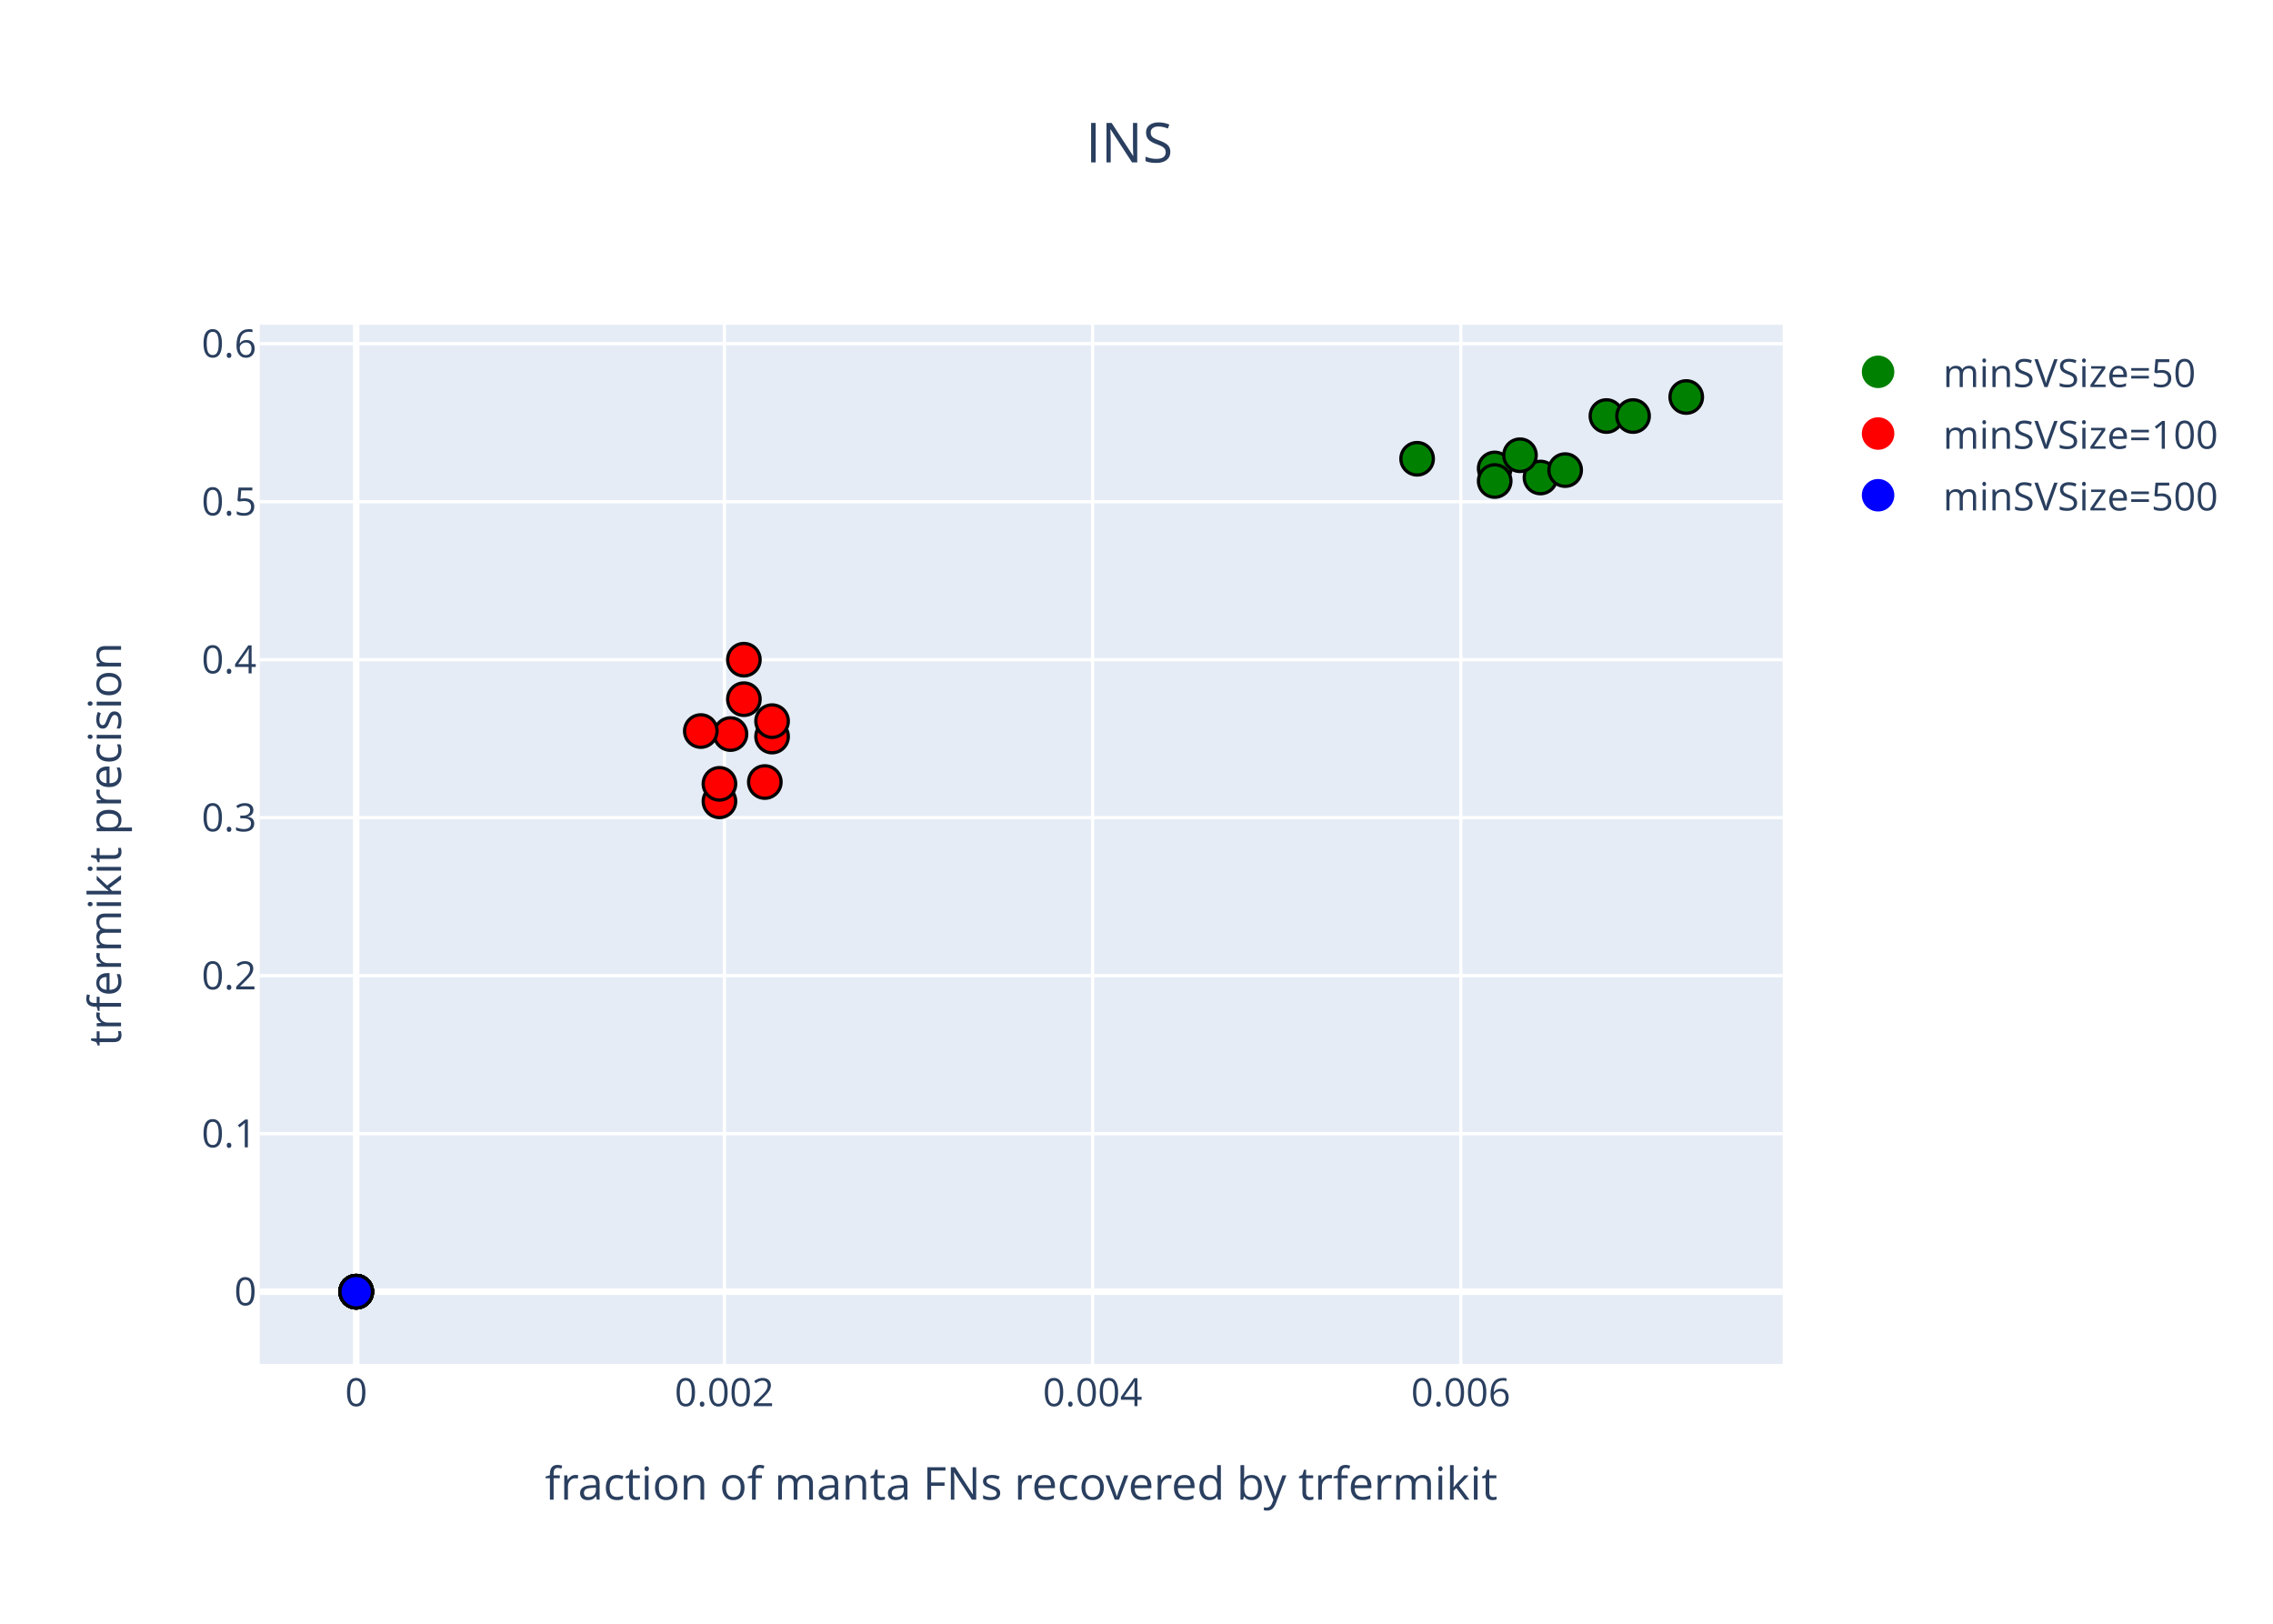
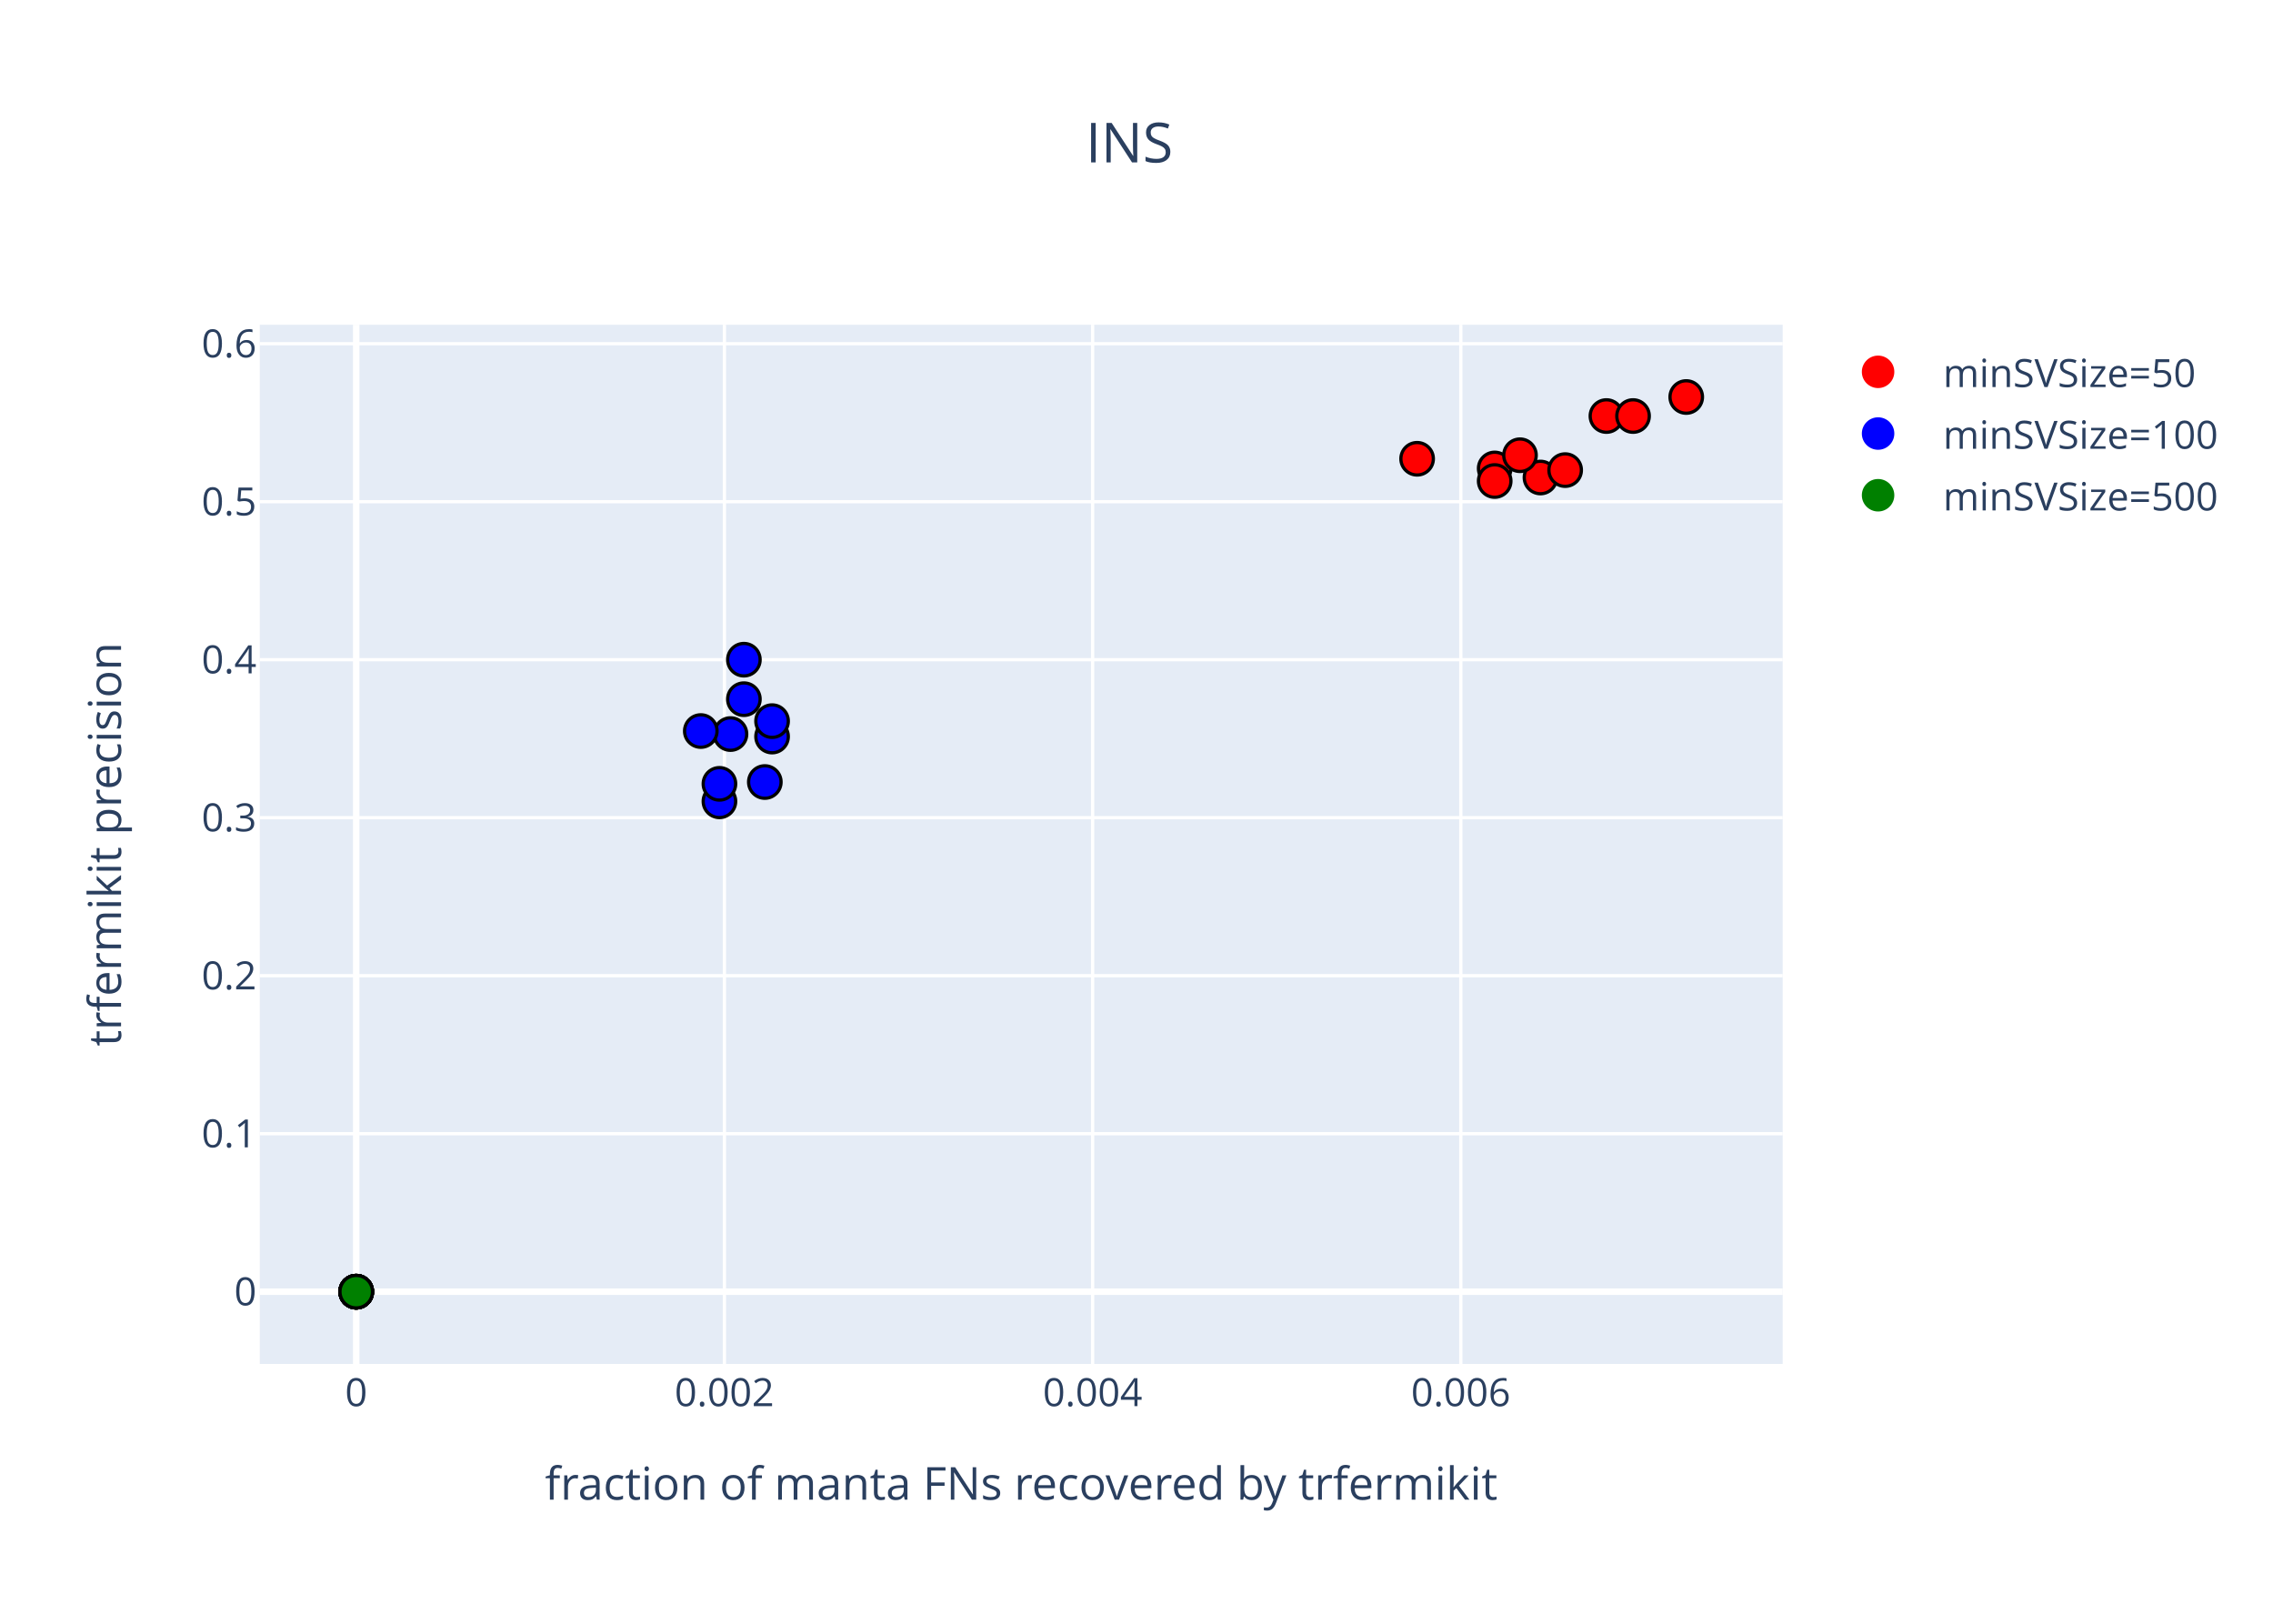
<svg xmlns="http://www.w3.org/2000/svg" class="main-svg" width="700" height="500" style="" viewBox="0 0 700 500">
  <rect x="0" y="0" width="700" height="500" style="fill: rgb(255, 255, 255); fill-opacity: 1;" />
-   <defs id="defs-b07404">
+   <defs id="defs-f51773">
    <g class="clips">
-       <clipPath id="clipb07404xyplot" class="plotclip">
+       <clipPath id="clipf51773xyplot" class="plotclip">
        <rect width="469" height="320" />
      </clipPath>
-       <clipPath class="axesclip" id="clipb07404x">
+       <clipPath class="axesclip" id="clipf51773x">
        <rect x="80" y="0" width="469" height="500" />
      </clipPath>
-       <clipPath class="axesclip" id="clipb07404y">
+       <clipPath class="axesclip" id="clipf51773y">
        <rect x="0" y="100" width="700" height="320" />
      </clipPath>
-       <clipPath class="axesclip" id="clipb07404xy">
+       <clipPath class="axesclip" id="clipf51773xy">
        <rect x="80" y="100" width="469" height="320" />
      </clipPath>
    </g>
    <g class="gradients" />
  </defs>
  <g class="bglayer">
    <rect class="bg" x="80" y="100" width="469" height="320" style="fill: rgb(229, 236, 246); fill-opacity: 1; stroke-width: 0;" />
  </g>
  <g class="layer-below">
    <g class="imagelayer" />
    <g class="shapelayer" />
  </g>
  <g class="cartesianlayer">
    <g class="subplot xy">
      <g class="layer-subplot">
        <g class="shapelayer" />
        <g class="imagelayer" />
      </g>
      <g class="gridlayer">
        <g class="x">
          <path class="xgrid crisp" transform="translate(223.09,0)" d="M0,100v320" style="stroke: rgb(255, 255, 255); stroke-opacity: 1; stroke-width: 1px;" />
          <path class="xgrid crisp" transform="translate(336.49,0)" d="M0,100v320" style="stroke: rgb(255, 255, 255); stroke-opacity: 1; stroke-width: 1px;" />
          <path class="xgrid crisp" transform="translate(449.88,0)" d="M0,100v320" style="stroke: rgb(255, 255, 255); stroke-opacity: 1; stroke-width: 1px;" />
        </g>
        <g class="y">
          <path class="ygrid crisp" transform="translate(0,349.1)" d="M80,0h469" style="stroke: rgb(255, 255, 255); stroke-opacity: 1; stroke-width: 1px;" />
          <path class="ygrid crisp" transform="translate(0,300.45)" d="M80,0h469" style="stroke: rgb(255, 255, 255); stroke-opacity: 1; stroke-width: 1px;" />
          <path class="ygrid crisp" transform="translate(0,251.79)" d="M80,0h469" style="stroke: rgb(255, 255, 255); stroke-opacity: 1; stroke-width: 1px;" />
          <path class="ygrid crisp" transform="translate(0,203.14)" d="M80,0h469" style="stroke: rgb(255, 255, 255); stroke-opacity: 1; stroke-width: 1px;" />
          <path class="ygrid crisp" transform="translate(0,154.49)" d="M80,0h469" style="stroke: rgb(255, 255, 255); stroke-opacity: 1; stroke-width: 1px;" />
          <path class="ygrid crisp" transform="translate(0,105.84)" d="M80,0h469" style="stroke: rgb(255, 255, 255); stroke-opacity: 1; stroke-width: 1px;" />
        </g>
      </g>
      <g class="zerolinelayer">
        <path class="xzl zl crisp" transform="translate(109.7,0)" d="M0,100v320" style="stroke: rgb(255, 255, 255); stroke-opacity: 1; stroke-width: 2px;" />
        <path class="yzl zl crisp" transform="translate(0,397.75)" d="M80,0h469" style="stroke: rgb(255, 255, 255); stroke-opacity: 1; stroke-width: 2px;" />
      </g>
      <path class="xlines-below" />
      <path class="ylines-below" />
      <g class="overlines-below" />
      <g class="xaxislayer-below" />
      <g class="yaxislayer-below" />
      <g class="overaxes-below" />
-       <g class="plot" transform="translate(80,100)" clip-path="url('#clipb07404xyplot')">
+       <g class="plot" transform="translate(80,100)" clip-path="url('#clipf51773xyplot')">
        <g class="scatterlayer mlayer">
-           <g class="trace scatter traced573a1" style="stroke-miterlimit: 2; opacity: 1;">
+           <g class="trace scatter trace09f946" style="stroke-miterlimit: 2; opacity: 1;">
            <g class="fills" />
            <g class="errorbars" />
            <g class="lines" />
            <g class="points">
-               <path class="point" transform="translate(157.77,126.81)" d="M5,0A5,5 0 1,1 0,-5A5,5 0 0,1 5,0Z" style="opacity: 1; stroke-width: 1px; fill: rgb(255, 0, 0); fill-opacity: 1; stroke: rgb(0, 0, 0); stroke-opacity: 1;" />
-               <path class="point" transform="translate(144.96,126.04)" d="M5,0A5,5 0 1,1 0,-5A5,5 0 0,1 5,0Z" style="opacity: 1; stroke-width: 1px; fill: rgb(255, 0, 0); fill-opacity: 1; stroke: rgb(0, 0, 0); stroke-opacity: 1;" />
-               <path class="point" transform="translate(157.77,122.06)" d="M5,0A5,5 0 1,1 0,-5A5,5 0 0,1 5,0Z" style="opacity: 1; stroke-width: 1px; fill: rgb(255, 0, 0); fill-opacity: 1; stroke: rgb(0, 0, 0); stroke-opacity: 1;" />
-               <path class="point" transform="translate(155.54,140.81)" d="M5,0A5,5 0 1,1 0,-5A5,5 0 0,1 5,0Z" style="opacity: 1; stroke-width: 1px; fill: rgb(255, 0, 0); fill-opacity: 1; stroke: rgb(0, 0, 0); stroke-opacity: 1;" />
-               <path class="point" transform="translate(141.56,146.76)" d="M5,0A5,5 0 1,1 0,-5A5,5 0 0,1 5,0Z" style="opacity: 1; stroke-width: 1px; fill: rgb(255, 0, 0); fill-opacity: 1; stroke: rgb(0, 0, 0); stroke-opacity: 1;" />
-               <path class="point" transform="translate(141.56,141.37)" d="M5,0A5,5 0 1,1 0,-5A5,5 0 0,1 5,0Z" style="opacity: 1; stroke-width: 1px; fill: rgb(255, 0, 0); fill-opacity: 1; stroke: rgb(0, 0, 0); stroke-opacity: 1;" />
-               <path class="point" transform="translate(149.09,115.3)" d="M5,0A5,5 0 1,1 0,-5A5,5 0 0,1 5,0Z" style="opacity: 1; stroke-width: 1px; fill: rgb(255, 0, 0); fill-opacity: 1; stroke: rgb(0, 0, 0); stroke-opacity: 1;" />
-               <path class="point" transform="translate(149.09,103.14)" d="M5,0A5,5 0 1,1 0,-5A5,5 0 0,1 5,0Z" style="opacity: 1; stroke-width: 1px; fill: rgb(255, 0, 0); fill-opacity: 1; stroke: rgb(0, 0, 0); stroke-opacity: 1;" />
-               <path class="point" transform="translate(135.82,125.11)" d="M5,0A5,5 0 1,1 0,-5A5,5 0 0,1 5,0Z" style="opacity: 1; stroke-width: 1px; fill: rgb(255, 0, 0); fill-opacity: 1; stroke: rgb(0, 0, 0); stroke-opacity: 1;" />
-               <path class="point" transform="translate(29.7,297.75)" d="M5,0A5,5 0 1,1 0,-5A5,5 0 0,1 5,0Z" style="opacity: 1; stroke-width: 1px; fill: rgb(0, 0, 255); fill-opacity: 1; stroke: rgb(0, 0, 0); stroke-opacity: 1;" />
-               <path class="point" transform="translate(29.7,297.75)" d="M5,0A5,5 0 1,1 0,-5A5,5 0 0,1 5,0Z" style="opacity: 1; stroke-width: 1px; fill: rgb(0, 0, 255); fill-opacity: 1; stroke: rgb(0, 0, 0); stroke-opacity: 1;" />
-               <path class="point" transform="translate(29.7,297.75)" d="M5,0A5,5 0 1,1 0,-5A5,5 0 0,1 5,0Z" style="opacity: 1; stroke-width: 1px; fill: rgb(0, 0, 255); fill-opacity: 1; stroke: rgb(0, 0, 0); stroke-opacity: 1;" />
-               <path class="point" transform="translate(29.7,297.75)" d="M5,0A5,5 0 1,1 0,-5A5,5 0 0,1 5,0Z" style="opacity: 1; stroke-width: 1px; fill: rgb(0, 0, 255); fill-opacity: 1; stroke: rgb(0, 0, 0); stroke-opacity: 1;" />
-               <path class="point" transform="translate(29.7,297.75)" d="M5,0A5,5 0 1,1 0,-5A5,5 0 0,1 5,0Z" style="opacity: 1; stroke-width: 1px; fill: rgb(0, 0, 255); fill-opacity: 1; stroke: rgb(0, 0, 0); stroke-opacity: 1;" />
-               <path class="point" transform="translate(29.7,297.75)" d="M5,0A5,5 0 1,1 0,-5A5,5 0 0,1 5,0Z" style="opacity: 1; stroke-width: 1px; fill: rgb(0, 0, 255); fill-opacity: 1; stroke: rgb(0, 0, 0); stroke-opacity: 1;" />
-               <path class="point" transform="translate(29.7,297.75)" d="M5,0A5,5 0 1,1 0,-5A5,5 0 0,1 5,0Z" style="opacity: 1; stroke-width: 1px; fill: rgb(0, 0, 255); fill-opacity: 1; stroke: rgb(0, 0, 0); stroke-opacity: 1;" />
-               <path class="point" transform="translate(29.7,297.75)" d="M5,0A5,5 0 1,1 0,-5A5,5 0 0,1 5,0Z" style="opacity: 1; stroke-width: 1px; fill: rgb(0, 0, 255); fill-opacity: 1; stroke: rgb(0, 0, 0); stroke-opacity: 1;" />
-               <path class="point" transform="translate(29.7,297.75)" d="M5,0A5,5 0 1,1 0,-5A5,5 0 0,1 5,0Z" style="opacity: 1; stroke-width: 1px; fill: rgb(0, 0, 255); fill-opacity: 1; stroke: rgb(0, 0, 0); stroke-opacity: 1;" />
-               <path class="point" transform="translate(394.41,47.04)" d="M5,0A5,5 0 1,1 0,-5A5,5 0 0,1 5,0Z" style="opacity: 1; stroke-width: 1px; fill: rgb(0, 128, 0); fill-opacity: 1; stroke: rgb(0, 0, 0); stroke-opacity: 1;" />
-               <path class="point" transform="translate(402.01,44.76)" d="M5,0A5,5 0 1,1 0,-5A5,5 0 0,1 5,0Z" style="opacity: 1; stroke-width: 1px; fill: rgb(0, 128, 0); fill-opacity: 1; stroke: rgb(0, 0, 0); stroke-opacity: 1;" />
-               <path class="point" transform="translate(356.42,41.27)" d="M5,0A5,5 0 1,1 0,-5A5,5 0 0,1 5,0Z" style="opacity: 1; stroke-width: 1px; fill: rgb(0, 128, 0); fill-opacity: 1; stroke: rgb(0, 0, 0); stroke-opacity: 1;" />
-               <path class="point" transform="translate(439.3,22.25)" d="M5,0A5,5 0 1,1 0,-5A5,5 0 0,1 5,0Z" style="opacity: 1; stroke-width: 1px; fill: rgb(0, 128, 0); fill-opacity: 1; stroke: rgb(0, 0, 0); stroke-opacity: 1;" />
-               <path class="point" transform="translate(414.72,28.11)" d="M5,0A5,5 0 1,1 0,-5A5,5 0 0,1 5,0Z" style="opacity: 1; stroke-width: 1px; fill: rgb(0, 128, 0); fill-opacity: 1; stroke: rgb(0, 0, 0); stroke-opacity: 1;" />
-               <path class="point" transform="translate(422.92,28.11)" d="M5,0A5,5 0 1,1 0,-5A5,5 0 0,1 5,0Z" style="opacity: 1; stroke-width: 1px; fill: rgb(0, 128, 0); fill-opacity: 1; stroke: rgb(0, 0, 0); stroke-opacity: 1;" />
-               <path class="point" transform="translate(380.31,44.25)" d="M5,0A5,5 0 1,1 0,-5A5,5 0 0,1 5,0Z" style="opacity: 1; stroke-width: 1px; fill: rgb(0, 128, 0); fill-opacity: 1; stroke: rgb(0, 0, 0); stroke-opacity: 1;" />
-               <path class="point" transform="translate(380.31,48.12)" d="M5,0A5,5 0 1,1 0,-5A5,5 0 0,1 5,0Z" style="opacity: 1; stroke-width: 1px; fill: rgb(0, 128, 0); fill-opacity: 1; stroke: rgb(0, 0, 0); stroke-opacity: 1;" />
-               <path class="point" transform="translate(388.1,40.18)" d="M5,0A5,5 0 1,1 0,-5A5,5 0 0,1 5,0Z" style="opacity: 1; stroke-width: 1px; fill: rgb(0, 128, 0); fill-opacity: 1; stroke: rgb(0, 0, 0); stroke-opacity: 1;" />
-             </g>
-             <g class="text" />
-           </g>
-           <g class="trace scatter traced075d9" style="stroke-miterlimit: 2; opacity: 1;">
+               <path class="point" transform="translate(157.77,126.81)" d="M5,0A5,5 0 1,1 0,-5A5,5 0 0,1 5,0Z" style="opacity: 1; stroke-width: 1px; fill: rgb(0, 0, 255); fill-opacity: 1; stroke: rgb(0, 0, 0); stroke-opacity: 1;" />
+               <path class="point" transform="translate(144.96,126.04)" d="M5,0A5,5 0 1,1 0,-5A5,5 0 0,1 5,0Z" style="opacity: 1; stroke-width: 1px; fill: rgb(0, 0, 255); fill-opacity: 1; stroke: rgb(0, 0, 0); stroke-opacity: 1;" />
+               <path class="point" transform="translate(157.77,122.06)" d="M5,0A5,5 0 1,1 0,-5A5,5 0 0,1 5,0Z" style="opacity: 1; stroke-width: 1px; fill: rgb(0, 0, 255); fill-opacity: 1; stroke: rgb(0, 0, 0); stroke-opacity: 1;" />
+               <path class="point" transform="translate(155.54,140.81)" d="M5,0A5,5 0 1,1 0,-5A5,5 0 0,1 5,0Z" style="opacity: 1; stroke-width: 1px; fill: rgb(0, 0, 255); fill-opacity: 1; stroke: rgb(0, 0, 0); stroke-opacity: 1;" />
+               <path class="point" transform="translate(141.56,146.76)" d="M5,0A5,5 0 1,1 0,-5A5,5 0 0,1 5,0Z" style="opacity: 1; stroke-width: 1px; fill: rgb(0, 0, 255); fill-opacity: 1; stroke: rgb(0, 0, 0); stroke-opacity: 1;" />
+               <path class="point" transform="translate(141.56,141.37)" d="M5,0A5,5 0 1,1 0,-5A5,5 0 0,1 5,0Z" style="opacity: 1; stroke-width: 1px; fill: rgb(0, 0, 255); fill-opacity: 1; stroke: rgb(0, 0, 0); stroke-opacity: 1;" />
+               <path class="point" transform="translate(149.09,115.3)" d="M5,0A5,5 0 1,1 0,-5A5,5 0 0,1 5,0Z" style="opacity: 1; stroke-width: 1px; fill: rgb(0, 0, 255); fill-opacity: 1; stroke: rgb(0, 0, 0); stroke-opacity: 1;" />
+               <path class="point" transform="translate(149.09,103.14)" d="M5,0A5,5 0 1,1 0,-5A5,5 0 0,1 5,0Z" style="opacity: 1; stroke-width: 1px; fill: rgb(0, 0, 255); fill-opacity: 1; stroke: rgb(0, 0, 0); stroke-opacity: 1;" />
+               <path class="point" transform="translate(135.82,125.11)" d="M5,0A5,5 0 1,1 0,-5A5,5 0 0,1 5,0Z" style="opacity: 1; stroke-width: 1px; fill: rgb(0, 0, 255); fill-opacity: 1; stroke: rgb(0, 0, 0); stroke-opacity: 1;" />
+               <path class="point" transform="translate(29.7,297.75)" d="M5,0A5,5 0 1,1 0,-5A5,5 0 0,1 5,0Z" style="opacity: 1; stroke-width: 1px; fill: rgb(0, 128, 0); fill-opacity: 1; stroke: rgb(0, 0, 0); stroke-opacity: 1;" />
+               <path class="point" transform="translate(29.7,297.75)" d="M5,0A5,5 0 1,1 0,-5A5,5 0 0,1 5,0Z" style="opacity: 1; stroke-width: 1px; fill: rgb(0, 128, 0); fill-opacity: 1; stroke: rgb(0, 0, 0); stroke-opacity: 1;" />
+               <path class="point" transform="translate(29.7,297.75)" d="M5,0A5,5 0 1,1 0,-5A5,5 0 0,1 5,0Z" style="opacity: 1; stroke-width: 1px; fill: rgb(0, 128, 0); fill-opacity: 1; stroke: rgb(0, 0, 0); stroke-opacity: 1;" />
+               <path class="point" transform="translate(29.7,297.75)" d="M5,0A5,5 0 1,1 0,-5A5,5 0 0,1 5,0Z" style="opacity: 1; stroke-width: 1px; fill: rgb(0, 128, 0); fill-opacity: 1; stroke: rgb(0, 0, 0); stroke-opacity: 1;" />
+               <path class="point" transform="translate(29.7,297.75)" d="M5,0A5,5 0 1,1 0,-5A5,5 0 0,1 5,0Z" style="opacity: 1; stroke-width: 1px; fill: rgb(0, 128, 0); fill-opacity: 1; stroke: rgb(0, 0, 0); stroke-opacity: 1;" />
+               <path class="point" transform="translate(29.7,297.75)" d="M5,0A5,5 0 1,1 0,-5A5,5 0 0,1 5,0Z" style="opacity: 1; stroke-width: 1px; fill: rgb(0, 128, 0); fill-opacity: 1; stroke: rgb(0, 0, 0); stroke-opacity: 1;" />
+               <path class="point" transform="translate(29.7,297.75)" d="M5,0A5,5 0 1,1 0,-5A5,5 0 0,1 5,0Z" style="opacity: 1; stroke-width: 1px; fill: rgb(0, 128, 0); fill-opacity: 1; stroke: rgb(0, 0, 0); stroke-opacity: 1;" />
+               <path class="point" transform="translate(29.7,297.75)" d="M5,0A5,5 0 1,1 0,-5A5,5 0 0,1 5,0Z" style="opacity: 1; stroke-width: 1px; fill: rgb(0, 128, 0); fill-opacity: 1; stroke: rgb(0, 0, 0); stroke-opacity: 1;" />
+               <path class="point" transform="translate(29.7,297.75)" d="M5,0A5,5 0 1,1 0,-5A5,5 0 0,1 5,0Z" style="opacity: 1; stroke-width: 1px; fill: rgb(0, 128, 0); fill-opacity: 1; stroke: rgb(0, 0, 0); stroke-opacity: 1;" />
+               <path class="point" transform="translate(394.41,47.04)" d="M5,0A5,5 0 1,1 0,-5A5,5 0 0,1 5,0Z" style="opacity: 1; stroke-width: 1px; fill: rgb(255, 0, 0); fill-opacity: 1; stroke: rgb(0, 0, 0); stroke-opacity: 1;" />
+               <path class="point" transform="translate(402.01,44.76)" d="M5,0A5,5 0 1,1 0,-5A5,5 0 0,1 5,0Z" style="opacity: 1; stroke-width: 1px; fill: rgb(255, 0, 0); fill-opacity: 1; stroke: rgb(0, 0, 0); stroke-opacity: 1;" />
+               <path class="point" transform="translate(356.42,41.27)" d="M5,0A5,5 0 1,1 0,-5A5,5 0 0,1 5,0Z" style="opacity: 1; stroke-width: 1px; fill: rgb(255, 0, 0); fill-opacity: 1; stroke: rgb(0, 0, 0); stroke-opacity: 1;" />
+               <path class="point" transform="translate(439.3,22.25)" d="M5,0A5,5 0 1,1 0,-5A5,5 0 0,1 5,0Z" style="opacity: 1; stroke-width: 1px; fill: rgb(255, 0, 0); fill-opacity: 1; stroke: rgb(0, 0, 0); stroke-opacity: 1;" />
+               <path class="point" transform="translate(414.72,28.11)" d="M5,0A5,5 0 1,1 0,-5A5,5 0 0,1 5,0Z" style="opacity: 1; stroke-width: 1px; fill: rgb(255, 0, 0); fill-opacity: 1; stroke: rgb(0, 0, 0); stroke-opacity: 1;" />
+               <path class="point" transform="translate(422.92,28.11)" d="M5,0A5,5 0 1,1 0,-5A5,5 0 0,1 5,0Z" style="opacity: 1; stroke-width: 1px; fill: rgb(255, 0, 0); fill-opacity: 1; stroke: rgb(0, 0, 0); stroke-opacity: 1;" />
+               <path class="point" transform="translate(380.31,44.25)" d="M5,0A5,5 0 1,1 0,-5A5,5 0 0,1 5,0Z" style="opacity: 1; stroke-width: 1px; fill: rgb(255, 0, 0); fill-opacity: 1; stroke: rgb(0, 0, 0); stroke-opacity: 1;" />
+               <path class="point" transform="translate(380.31,48.12)" d="M5,0A5,5 0 1,1 0,-5A5,5 0 0,1 5,0Z" style="opacity: 1; stroke-width: 1px; fill: rgb(255, 0, 0); fill-opacity: 1; stroke: rgb(0, 0, 0); stroke-opacity: 1;" />
+               <path class="point" transform="translate(388.1,40.18)" d="M5,0A5,5 0 1,1 0,-5A5,5 0 0,1 5,0Z" style="opacity: 1; stroke-width: 1px; fill: rgb(255, 0, 0); fill-opacity: 1; stroke: rgb(0, 0, 0); stroke-opacity: 1;" />
+             </g>
+             <g class="text" />
+           </g>
+           <g class="trace scatter trace6629ec" style="stroke-miterlimit: 2; opacity: 1;">
            <g class="fills" />
            <g class="errorbars" />
            <g class="lines" />
            <g class="points" />
            <g class="text" />
          </g>
-           <g class="trace scatter trace0add00" style="stroke-miterlimit: 2; opacity: 1;">
+           <g class="trace scatter trace76f79d" style="stroke-miterlimit: 2; opacity: 1;">
            <g class="fills" />
            <g class="errorbars" />
            <g class="lines" />
            <g class="points" />
            <g class="text" />
          </g>
-           <g class="trace scatter trace617a0d" style="stroke-miterlimit: 2; opacity: 1;">
+           <g class="trace scatter tracef850d9" style="stroke-miterlimit: 2; opacity: 1;">
            <g class="fills" />
            <g class="errorbars" />
            <g class="lines" />
            <g class="points" />
            <g class="text" />
          </g>
        </g>
      </g>
      <g class="overplot" />
      <path class="xlines-above crisp" d="M0,0" style="fill: none;" />
      <path class="ylines-above crisp" d="M0,0" style="fill: none;" />
      <g class="overlines-above" />
      <g class="xaxislayer-above">
        <g class="xtick">
          <text text-anchor="middle" x="0" y="433" transform="translate(109.7,0)" style="font-family: 'Open Sans', verdana, arial, sans-serif; font-size: 12px; fill: rgb(42, 63, 95); fill-opacity: 1; white-space: pre;">0</text>
        </g>
        <g class="xtick">
          <text text-anchor="middle" x="0" y="433" transform="translate(223.09,0)" style="font-family: 'Open Sans', verdana, arial, sans-serif; font-size: 12px; fill: rgb(42, 63, 95); fill-opacity: 1; white-space: pre;">0.002</text>
        </g>
        <g class="xtick">
          <text text-anchor="middle" x="0" y="433" transform="translate(336.49,0)" style="font-family: 'Open Sans', verdana, arial, sans-serif; font-size: 12px; fill: rgb(42, 63, 95); fill-opacity: 1; white-space: pre;">0.004</text>
        </g>
        <g class="xtick">
          <text text-anchor="middle" x="0" y="433" transform="translate(449.88,0)" style="font-family: 'Open Sans', verdana, arial, sans-serif; font-size: 12px; fill: rgb(42, 63, 95); fill-opacity: 1; white-space: pre;">0.006</text>
        </g>
      </g>
      <g class="yaxislayer-above">
        <g class="ytick">
          <text text-anchor="end" x="79" y="4.2" transform="translate(0,397.75)" style="font-family: 'Open Sans', verdana, arial, sans-serif; font-size: 12px; fill: rgb(42, 63, 95); fill-opacity: 1; white-space: pre;">0</text>
        </g>
        <g class="ytick">
          <text text-anchor="end" x="79" y="4.2" transform="translate(0,349.1)" style="font-family: 'Open Sans', verdana, arial, sans-serif; font-size: 12px; fill: rgb(42, 63, 95); fill-opacity: 1; white-space: pre;">0.1</text>
        </g>
        <g class="ytick">
          <text text-anchor="end" x="79" y="4.2" transform="translate(0,300.45)" style="font-family: 'Open Sans', verdana, arial, sans-serif; font-size: 12px; fill: rgb(42, 63, 95); fill-opacity: 1; white-space: pre;">0.2</text>
        </g>
        <g class="ytick">
          <text text-anchor="end" x="79" y="4.2" transform="translate(0,251.79)" style="font-family: 'Open Sans', verdana, arial, sans-serif; font-size: 12px; fill: rgb(42, 63, 95); fill-opacity: 1; white-space: pre;">0.3</text>
        </g>
        <g class="ytick">
          <text text-anchor="end" x="79" y="4.2" transform="translate(0,203.14)" style="font-family: 'Open Sans', verdana, arial, sans-serif; font-size: 12px; fill: rgb(42, 63, 95); fill-opacity: 1; white-space: pre;">0.4</text>
        </g>
        <g class="ytick">
          <text text-anchor="end" x="79" y="4.2" transform="translate(0,154.49)" style="font-family: 'Open Sans', verdana, arial, sans-serif; font-size: 12px; fill: rgb(42, 63, 95); fill-opacity: 1; white-space: pre;">0.5</text>
        </g>
        <g class="ytick">
          <text text-anchor="end" x="79" y="4.2" transform="translate(0,105.84)" style="font-family: 'Open Sans', verdana, arial, sans-serif; font-size: 12px; fill: rgb(42, 63, 95); fill-opacity: 1; white-space: pre;">0.6</text>
        </g>
      </g>
      <g class="overaxes-above" />
    </g>
  </g>
  <g class="polarlayer" />
  <g class="ternarylayer" />
  <g class="geolayer" />
  <g class="funnelarealayer" />
  <g class="pielayer" />
  <g class="treemaplayer" />
  <g class="sunburstlayer" />
  <g class="glimages" />
-   <defs id="topdefs-b07404">
+   <defs id="topdefs-f51773">
    <g class="clips" />
-     <clipPath id="legendb07404">
+     <clipPath id="legendf51773">
      <rect width="130" height="67" x="0" y="0" />
    </clipPath>
  </defs>
  <g class="layer-above">
    <g class="imagelayer" />
    <g class="shapelayer" />
  </g>
  <g class="infolayer">
    <g class="legend" pointer-events="all" transform="translate(558.38,100)">
      <rect class="bg" shape-rendering="crispEdges" width="130" height="67" x="0" y="0" style="stroke: rgb(68, 68, 68); stroke-opacity: 1; fill: rgb(255, 255, 255); fill-opacity: 1; stroke-width: 0px;" />
-       <g class="scrollbox" transform="" clip-path="url('#legendb07404')">
+       <g class="scrollbox" transform="" clip-path="url('#legendf51773')">
        <g class="groups">
          <g class="traces" transform="translate(0,14.5)" style="opacity: 1;">
            <text class="legendtext" text-anchor="start" x="40" y="4.68" style="font-family: 'Open Sans', verdana, arial, sans-serif; font-size: 12px; fill: rgb(42, 63, 95); fill-opacity: 1; white-space: pre;">minSVSize=50</text>
            <g class="layers" style="opacity: 1;">
              <g class="legendfill" />
              <g class="legendlines" />
              <g class="legendsymbols">
                <g class="legendpoints">
-                   <path class="scatterpts" transform="translate(20,0)" d="M5,0A5,5 0 1,1 0,-5A5,5 0 0,1 5,0Z" style="opacity: 1; stroke-width: 0px; fill: rgb(0, 128, 0); fill-opacity: 1;" />
-                 </g>
-               </g>
-             </g>
-             <rect class="legendtoggle" x="0" y="-9.5" width="124.844" height="19" style="fill: rgb(0, 0, 0); fill-opacity: 0;" />
-           </g>
-           <g class="traces" transform="translate(0,33.5)" style="opacity: 1;">
-             <text class="legendtext" text-anchor="start" x="40" y="4.68" style="font-family: 'Open Sans', verdana, arial, sans-serif; font-size: 12px; fill: rgb(42, 63, 95); fill-opacity: 1; white-space: pre;">minSVSize=100</text>
-             <g class="layers" style="opacity: 1;">
-               <g class="legendfill" />
-               <g class="legendlines" />
-               <g class="legendsymbols">
-                 <g class="legendpoints">
                  <path class="scatterpts" transform="translate(20,0)" d="M5,0A5,5 0 1,1 0,-5A5,5 0 0,1 5,0Z" style="opacity: 1; stroke-width: 0px; fill: rgb(255, 0, 0); fill-opacity: 1;" />
                </g>
              </g>
            </g>
            <rect class="legendtoggle" x="0" y="-9.5" width="124.844" height="19" style="fill: rgb(0, 0, 0); fill-opacity: 0;" />
          </g>
-           <g class="traces" transform="translate(0,52.5)" style="opacity: 1;">
-             <text class="legendtext" text-anchor="start" x="40" y="4.68" style="font-family: 'Open Sans', verdana, arial, sans-serif; font-size: 12px; fill: rgb(42, 63, 95); fill-opacity: 1; white-space: pre;">minSVSize=500</text>
+           <g class="traces" transform="translate(0,33.5)" style="opacity: 1;">
+             <text class="legendtext" text-anchor="start" x="40" y="4.68" style="font-family: 'Open Sans', verdana, arial, sans-serif; font-size: 12px; fill: rgb(42, 63, 95); fill-opacity: 1; white-space: pre;">minSVSize=100</text>
            <g class="layers" style="opacity: 1;">
              <g class="legendfill" />
              <g class="legendlines" />
              <g class="legendsymbols">
                <g class="legendpoints">
                  <path class="scatterpts" transform="translate(20,0)" d="M5,0A5,5 0 1,1 0,-5A5,5 0 0,1 5,0Z" style="opacity: 1; stroke-width: 0px; fill: rgb(0, 0, 255); fill-opacity: 1;" />
                </g>
              </g>
            </g>
            <rect class="legendtoggle" x="0" y="-9.5" width="124.844" height="19" style="fill: rgb(0, 0, 0); fill-opacity: 0;" />
          </g>
+           <g class="traces" transform="translate(0,52.5)" style="opacity: 1;">
+             <text class="legendtext" text-anchor="start" x="40" y="4.68" style="font-family: 'Open Sans', verdana, arial, sans-serif; font-size: 12px; fill: rgb(42, 63, 95); fill-opacity: 1; white-space: pre;">minSVSize=500</text>
+             <g class="layers" style="opacity: 1;">
+               <g class="legendfill" />
+               <g class="legendlines" />
+               <g class="legendsymbols">
+                 <g class="legendpoints">
+                   <path class="scatterpts" transform="translate(20,0)" d="M5,0A5,5 0 1,1 0,-5A5,5 0 0,1 5,0Z" style="opacity: 1; stroke-width: 0px; fill: rgb(0, 128, 0); fill-opacity: 1;" />
+                 </g>
+               </g>
+             </g>
+             <rect class="legendtoggle" x="0" y="-9.5" width="124.844" height="19" style="fill: rgb(0, 0, 0); fill-opacity: 0;" />
+           </g>
        </g>
      </g>
      <rect class="scrollbar" rx="20" ry="3" width="0" height="0" x="0" y="0" style="fill: rgb(128, 139, 164); fill-opacity: 1;" />
    </g>
    <g class="g-gtitle">
      <text class="gtitle" x="350" y="50" text-anchor="middle" dy="0.7em" style="font-family: 'Open Sans', verdana, arial, sans-serif; font-size: 17px; fill: rgb(42, 63, 95); opacity: 1; font-weight: normal; white-space: pre;">
        <tspan class="line" dy="0em" x="350" y="50">INS</tspan>
        <tspan class="line" dy="1.3em" x="350" y="50" />
      </text>
    </g>
    <g class="g-xtitle">
      <text class="xtitle" x="314.5" y="461.8" text-anchor="middle" style="font-family: 'Open Sans', verdana, arial, sans-serif; font-size: 14px; fill: rgb(42, 63, 95); opacity: 1; font-weight: normal; white-space: pre;">fraction of manta FNs recovered by trfermikit</text>
    </g>
    <g class="g-ytitle">
      <text class="ytitle" transform="rotate(-90,37.27813,260)" x="37.278" y="260" text-anchor="middle" style="font-family: 'Open Sans', verdana, arial, sans-serif; font-size: 14px; fill: rgb(42, 63, 95); opacity: 1; font-weight: normal; white-space: pre;">trfermikit precision</text>
    </g>
  </g>
</svg>
